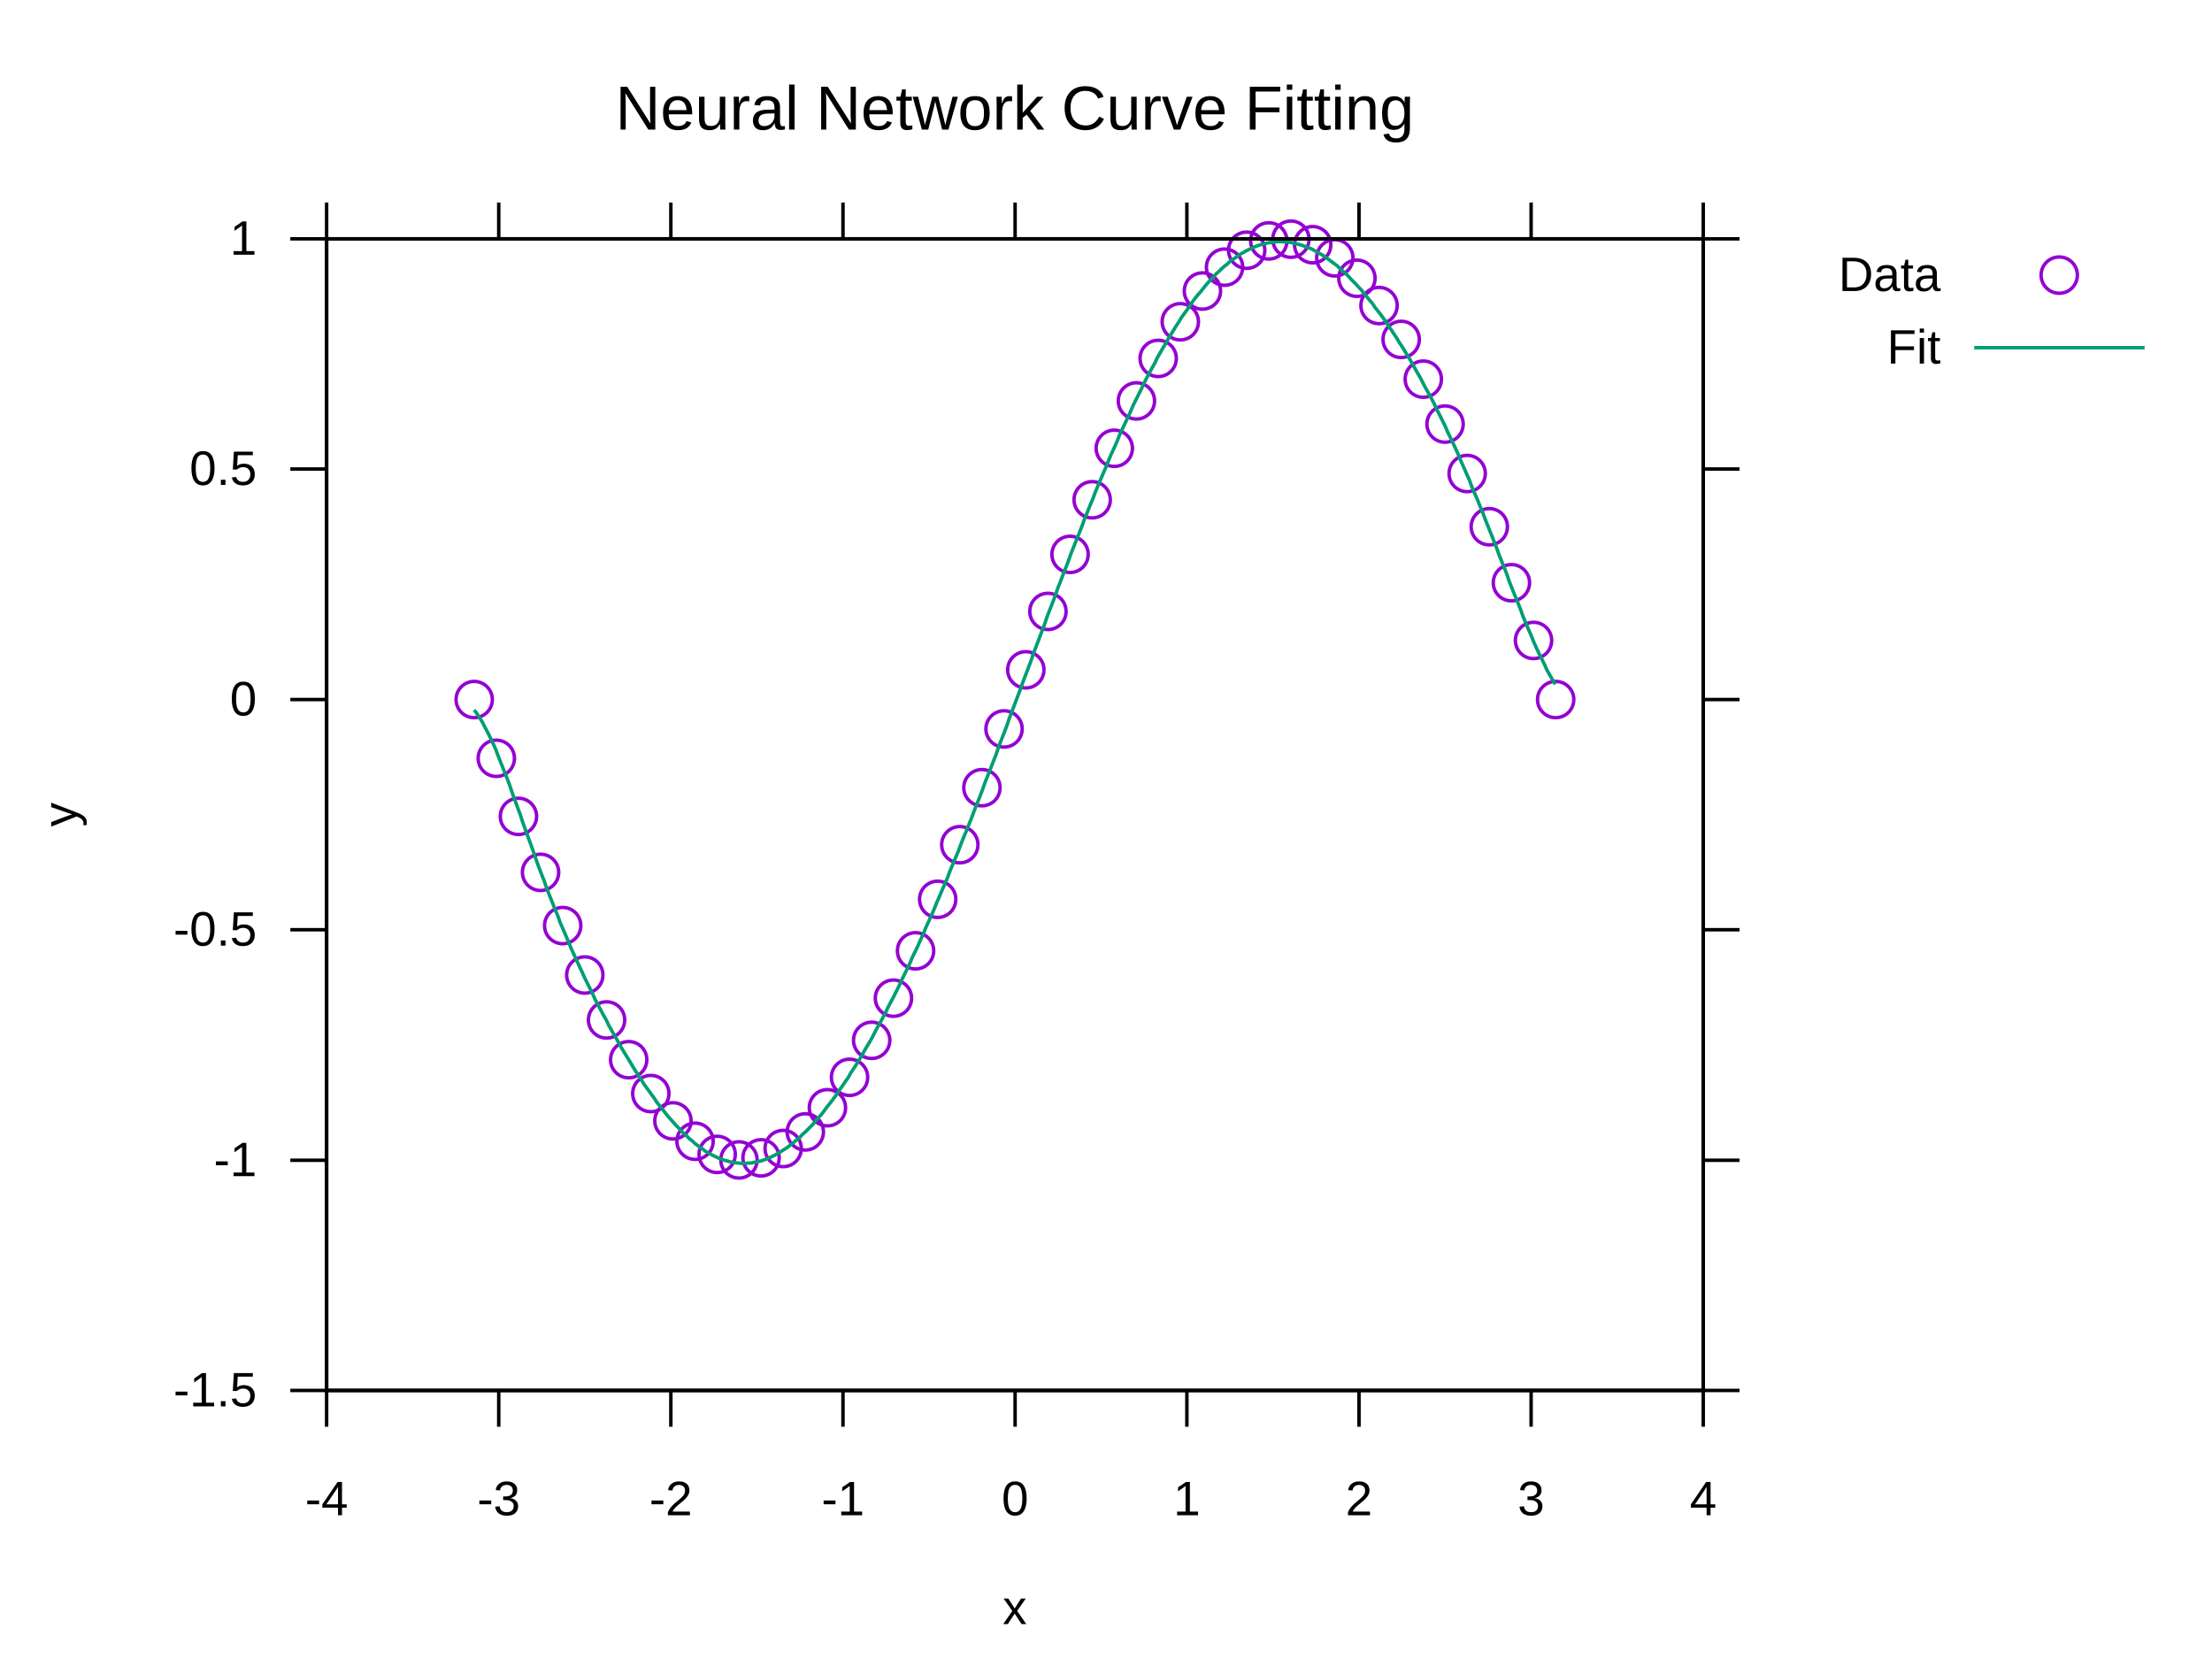
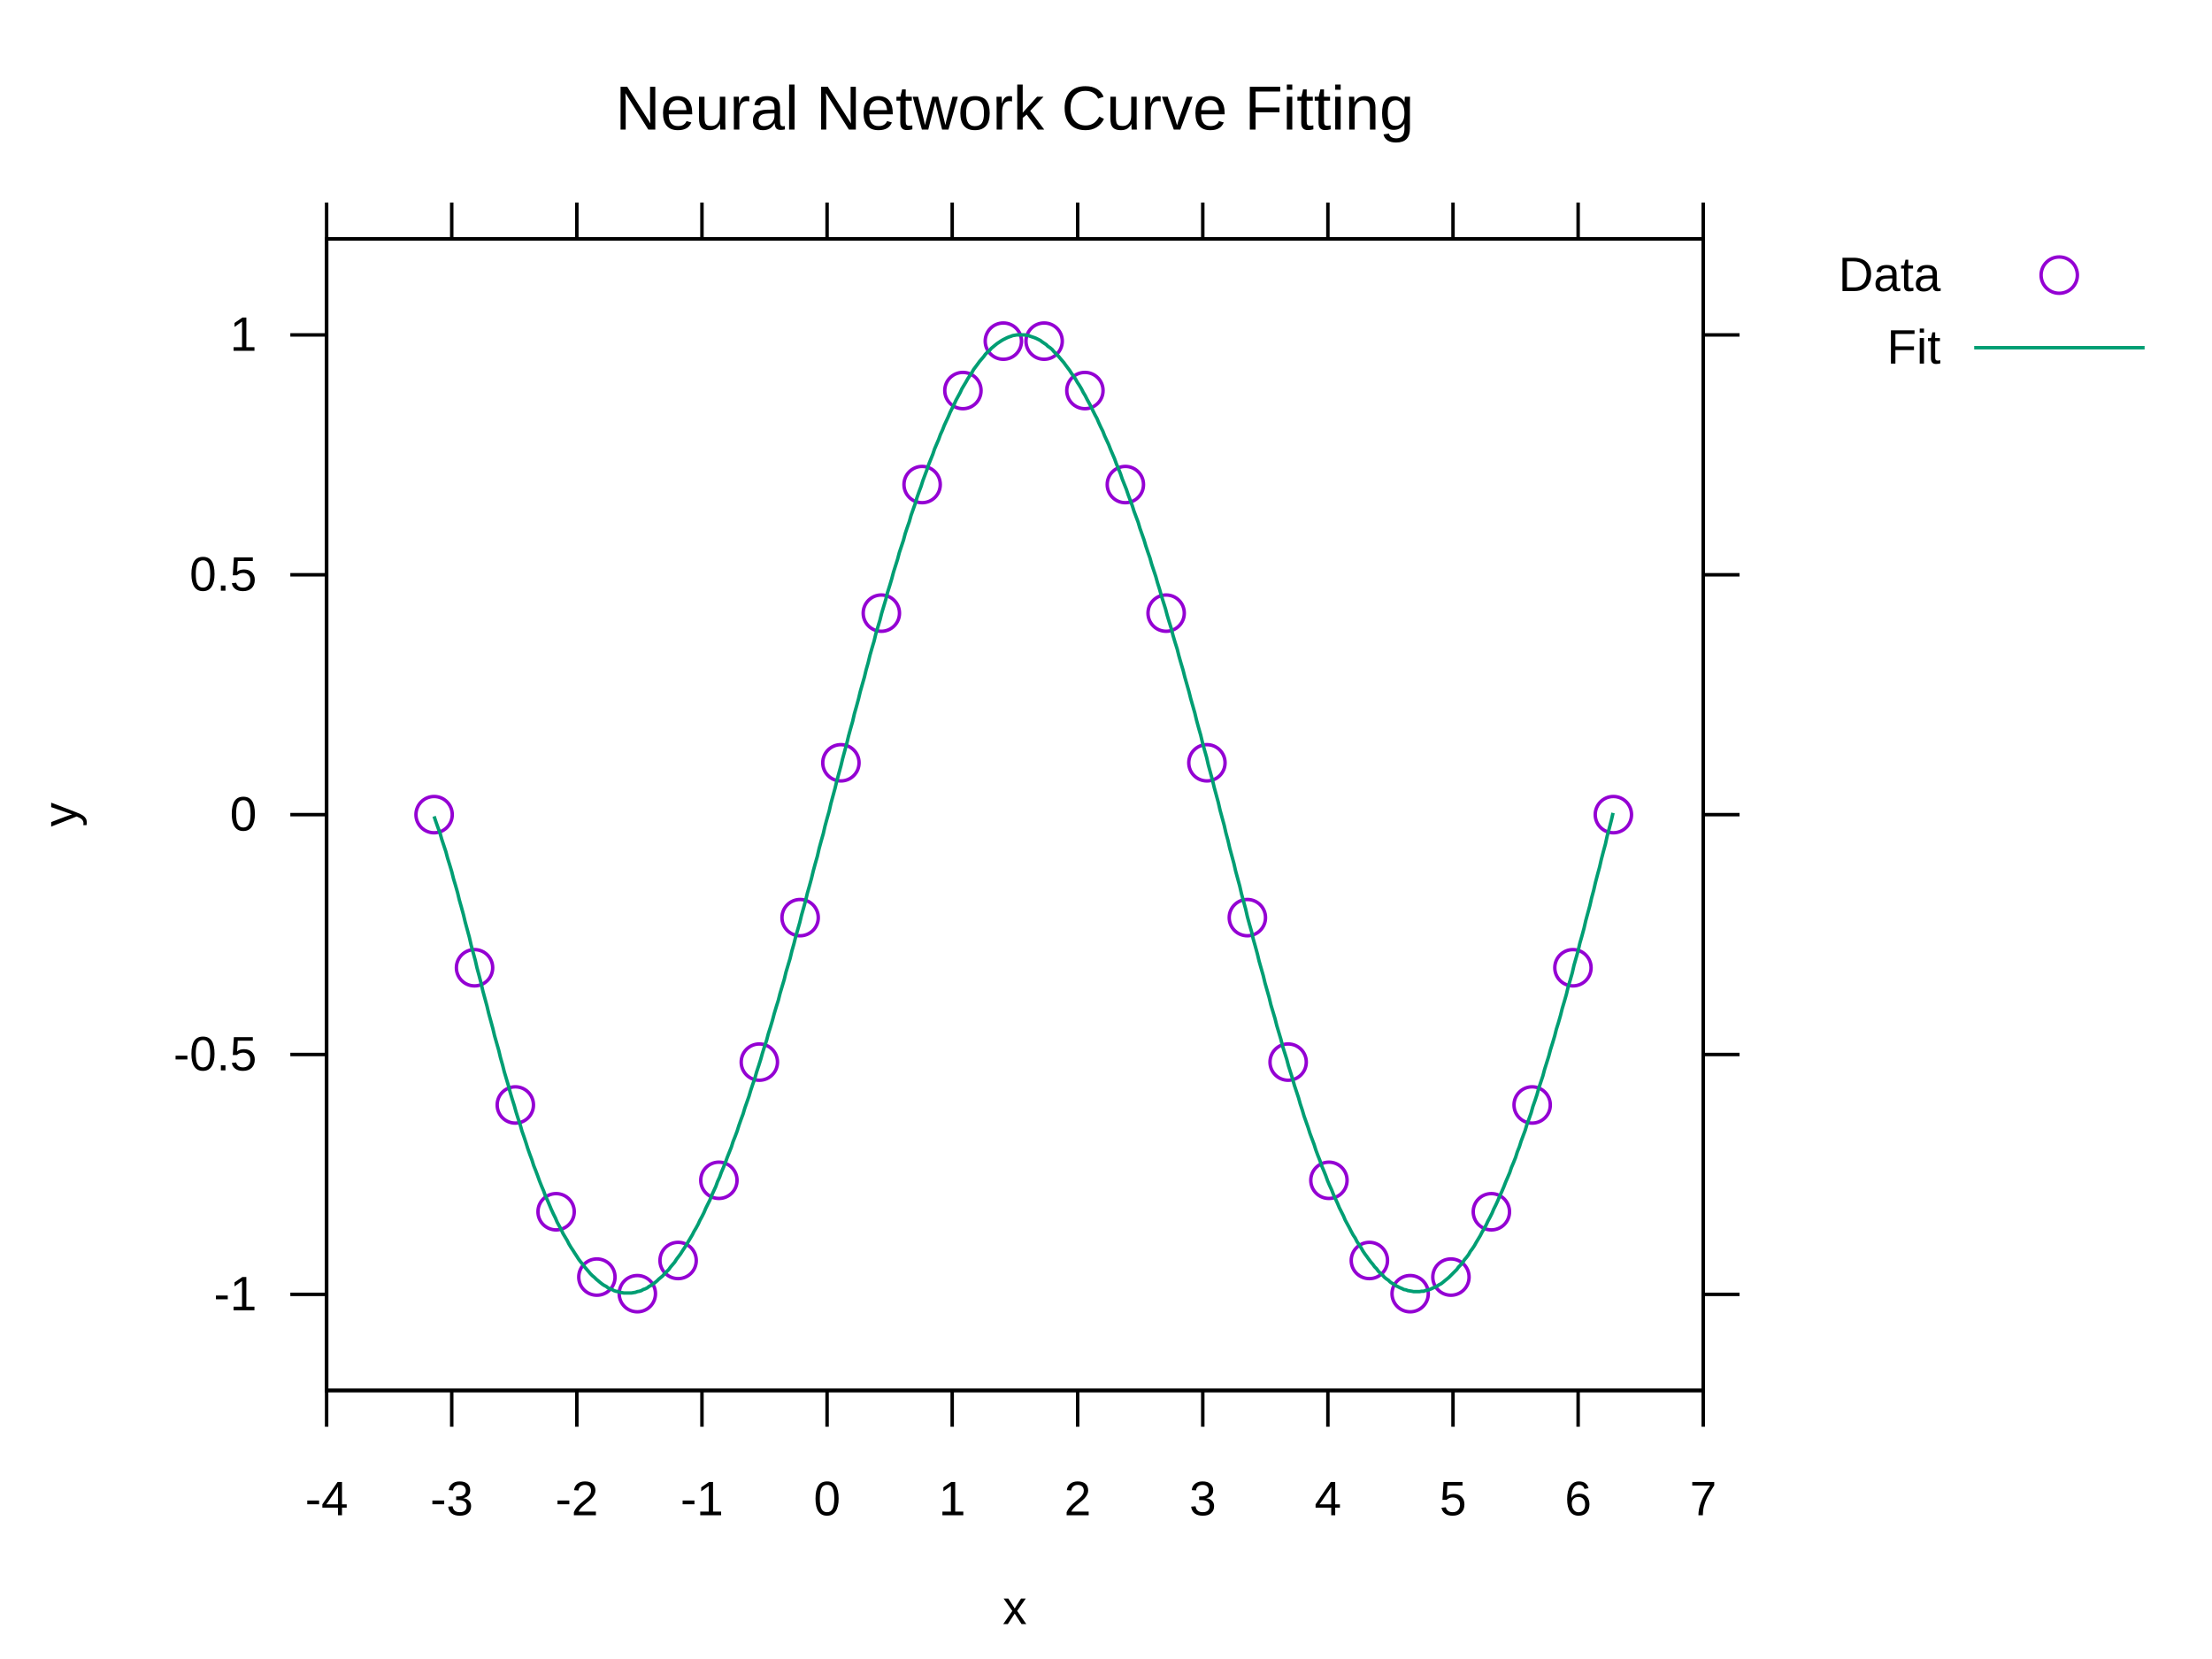
<svg xmlns="http://www.w3.org/2000/svg" xmlns:xlink="http://www.w3.org/1999/xlink" width="640" height="480" viewBox="0 0 640 480">
  <g id="gnuplot_canvas">
    <rect x="0" y="0" width="640" height="480" fill="#ffffff" />
    <defs>
      <circle id="gpDot" r="0.5" stroke-width="0.5" stroke="currentColor" />
      <path id="gpPt0" stroke-width="0.190" stroke="currentColor" d="M-1,0 h2 M0,-1 v2" />
      <path id="gpPt1" stroke-width="0.190" stroke="currentColor" d="M-1,-1 L1,1 M1,-1 L-1,1" />
      <path id="gpPt2" stroke-width="0.190" stroke="currentColor" d="M-1,0 L1,0 M0,-1 L0,1 M-1,-1 L1,1 M-1,1 L1,-1" />
      <rect id="gpPt3" stroke-width="0.190" stroke="currentColor" x="-1" y="-1" width="2" height="2" />
      <rect id="gpPt4" stroke-width="0.190" stroke="currentColor" fill="currentColor" x="-1" y="-1" width="2" height="2" />
      <circle id="gpPt5" stroke-width="0.190" stroke="currentColor" cx="0" cy="0" r="1" />
      <use xlink:href="#gpPt5" id="gpPt6" fill="currentColor" stroke="none" />
      <path id="gpPt7" stroke-width="0.190" stroke="currentColor" d="M0,-1.33 L-1.33,0.67 L1.33,0.67 z" />
      <use xlink:href="#gpPt7" id="gpPt8" fill="currentColor" stroke="none" />
      <use xlink:href="#gpPt7" id="gpPt9" stroke="currentColor" transform="rotate(180)" />
      <use xlink:href="#gpPt9" id="gpPt10" fill="currentColor" stroke="none" />
      <use xlink:href="#gpPt3" id="gpPt11" stroke="currentColor" transform="rotate(45)" />
      <use xlink:href="#gpPt11" id="gpPt12" fill="currentColor" stroke="none" />
      <path id="gpPt13" stroke-width="0.190" stroke="currentColor" d="M0,1.330 L1.265,0.411 L0.782,-1.067 L-0.782,-1.076 L-1.265,0.411 z" />
      <use xlink:href="#gpPt13" id="gpPt14" fill="currentColor" stroke="none" />
      <filter id="textbox" filterUnits="objectBoundingBox" x="0" y="0" height="1" width="1">
        <feFlood flood-color="#FFFFFF" flood-opacity="1" result="bgnd" />
        <feComposite in="SourceGraphic" in2="bgnd" operator="atop" />
      </filter>
      <filter id="greybox" filterUnits="objectBoundingBox" x="0" y="0" height="1" width="1">
        <feFlood flood-color="lightgrey" flood-opacity="1" result="grey" />
        <feComposite in="SourceGraphic" in2="grey" operator="atop" />
      </filter>
    </defs>
    <g fill="none" color="#FFFFFF" stroke="currentColor" stroke-width="1.00" stroke-linecap="butt" stroke-linejoin="miter">
</g>
    <g fill="none" color="black" stroke="currentColor" stroke-width="1.00" stroke-linecap="butt" stroke-linejoin="miter">
-       <path stroke="black" d="M94.5,402.3 L84.0,402.3 M492.8,402.3 L503.3,402.3  " />
-       <g transform="translate(74.3,406.9)" stroke="none" fill="black" font-family="Arial" font-size="14.00" text-anchor="end">
-         <text>
-           <tspan font-family="Arial">-1.5</tspan>
-         </text>
-       </g>
-     </g>
-     <g fill="none" color="black" stroke="currentColor" stroke-width="1.00" stroke-linecap="butt" stroke-linejoin="miter">
-       <path stroke="black" d="M94.5,335.7 L84.0,335.7 M492.8,335.7 L503.3,335.7  " />
-       <g transform="translate(74.3,340.3)" stroke="none" fill="black" font-family="Arial" font-size="14.00" text-anchor="end">
+       <path stroke="black" d="M94.5,374.5 L84.0,374.5 M492.8,374.5 L503.3,374.5  " />
+       <g transform="translate(74.3,379.1)" stroke="none" fill="black" font-family="Arial" font-size="14.00" text-anchor="end">
        <text>
          <tspan font-family="Arial">-1</tspan>
        </text>
      </g>
    </g>
    <g fill="none" color="black" stroke="currentColor" stroke-width="1.00" stroke-linecap="butt" stroke-linejoin="miter">
-       <path stroke="black" d="M94.5,269.0 L84.0,269.0 M492.8,269.0 L503.3,269.0  " />
-       <g transform="translate(74.3,273.6)" stroke="none" fill="black" font-family="Arial" font-size="14.00" text-anchor="end">
+       <path stroke="black" d="M94.5,305.1 L84.0,305.1 M492.8,305.1 L503.3,305.1  " />
+       <g transform="translate(74.3,309.7)" stroke="none" fill="black" font-family="Arial" font-size="14.00" text-anchor="end">
        <text>
          <tspan font-family="Arial">-0.5</tspan>
        </text>
      </g>
    </g>
    <g fill="none" color="black" stroke="currentColor" stroke-width="1.00" stroke-linecap="butt" stroke-linejoin="miter">
-       <path stroke="black" d="M94.5,202.4 L84.0,202.4 M492.8,202.4 L503.3,202.4  " />
-       <g transform="translate(74.3,207.0)" stroke="none" fill="black" font-family="Arial" font-size="14.00" text-anchor="end">
+       <path stroke="black" d="M94.5,235.7 L84.0,235.7 M492.8,235.7 L503.3,235.7  " />
+       <g transform="translate(74.3,240.3)" stroke="none" fill="black" font-family="Arial" font-size="14.00" text-anchor="end">
        <text>
          <tspan font-family="Arial"> 0</tspan>
        </text>
      </g>
    </g>
    <g fill="none" color="black" stroke="currentColor" stroke-width="1.00" stroke-linecap="butt" stroke-linejoin="miter">
-       <path stroke="black" d="M94.5,135.7 L84.0,135.7 M492.8,135.7 L503.3,135.7  " />
-       <g transform="translate(74.3,140.3)" stroke="none" fill="black" font-family="Arial" font-size="14.00" text-anchor="end">
+       <path stroke="black" d="M94.5,166.3 L84.0,166.3 M492.8,166.3 L503.3,166.3  " />
+       <g transform="translate(74.3,170.9)" stroke="none" fill="black" font-family="Arial" font-size="14.00" text-anchor="end">
        <text>
          <tspan font-family="Arial"> 0.5</tspan>
        </text>
      </g>
    </g>
    <g fill="none" color="black" stroke="currentColor" stroke-width="1.00" stroke-linecap="butt" stroke-linejoin="miter">
-       <path stroke="black" d="M94.5,69.1 L84.0,69.1 M492.8,69.1 L503.3,69.1  " />
-       <g transform="translate(74.3,73.7)" stroke="none" fill="black" font-family="Arial" font-size="14.00" text-anchor="end">
+       <path stroke="black" d="M94.5,96.9 L84.0,96.9 M492.8,96.9 L503.3,96.9  " />
+       <g transform="translate(74.3,101.5)" stroke="none" fill="black" font-family="Arial" font-size="14.00" text-anchor="end">
        <text>
          <tspan font-family="Arial"> 1</tspan>
        </text>
      </g>
    </g>
    <g fill="none" color="black" stroke="currentColor" stroke-width="1.00" stroke-linecap="butt" stroke-linejoin="miter">
      <path stroke="black" d="M94.5,402.3 L94.5,412.8 M94.5,69.1 L94.5,58.6  " />
      <g transform="translate(94.5,438.4)" stroke="none" fill="black" font-family="Arial" font-size="14.00" text-anchor="middle">
        <text>
          <tspan font-family="Arial">-4</tspan>
        </text>
      </g>
    </g>
    <g fill="none" color="black" stroke="currentColor" stroke-width="1.00" stroke-linecap="butt" stroke-linejoin="miter">
-       <path stroke="black" d="M144.3,402.3 L144.3,412.8 M144.3,69.1 L144.3,58.6  " />
-       <g transform="translate(144.3,438.4)" stroke="none" fill="black" font-family="Arial" font-size="14.00" text-anchor="middle">
+       <path stroke="black" d="M130.7,402.3 L130.7,412.8 M130.7,69.1 L130.7,58.6  " />
+       <g transform="translate(130.7,438.4)" stroke="none" fill="black" font-family="Arial" font-size="14.00" text-anchor="middle">
        <text>
          <tspan font-family="Arial">-3</tspan>
        </text>
      </g>
    </g>
    <g fill="none" color="black" stroke="currentColor" stroke-width="1.00" stroke-linecap="butt" stroke-linejoin="miter">
-       <path stroke="black" d="M194.1,402.3 L194.1,412.8 M194.1,69.1 L194.1,58.6  " />
-       <g transform="translate(194.1,438.4)" stroke="none" fill="black" font-family="Arial" font-size="14.00" text-anchor="middle">
+       <path stroke="black" d="M166.9,402.3 L166.9,412.8 M166.9,69.1 L166.9,58.6  " />
+       <g transform="translate(166.9,438.4)" stroke="none" fill="black" font-family="Arial" font-size="14.00" text-anchor="middle">
        <text>
          <tspan font-family="Arial">-2</tspan>
        </text>
      </g>
    </g>
    <g fill="none" color="black" stroke="currentColor" stroke-width="1.00" stroke-linecap="butt" stroke-linejoin="miter">
-       <path stroke="black" d="M243.9,402.3 L243.9,412.8 M243.9,69.1 L243.9,58.6  " />
-       <g transform="translate(243.9,438.4)" stroke="none" fill="black" font-family="Arial" font-size="14.00" text-anchor="middle">
+       <path stroke="black" d="M203.1,402.3 L203.1,412.8 M203.1,69.1 L203.1,58.6  " />
+       <g transform="translate(203.1,438.4)" stroke="none" fill="black" font-family="Arial" font-size="14.00" text-anchor="middle">
        <text>
          <tspan font-family="Arial">-1</tspan>
        </text>
      </g>
    </g>
    <g fill="none" color="black" stroke="currentColor" stroke-width="1.00" stroke-linecap="butt" stroke-linejoin="miter">
-       <path stroke="black" d="M293.7,402.3 L293.7,412.8 M293.7,69.1 L293.7,58.6  " />
-       <g transform="translate(293.7,438.4)" stroke="none" fill="black" font-family="Arial" font-size="14.00" text-anchor="middle">
+       <path stroke="black" d="M239.3,402.3 L239.3,412.8 M239.3,69.1 L239.3,58.6  " />
+       <g transform="translate(239.3,438.4)" stroke="none" fill="black" font-family="Arial" font-size="14.00" text-anchor="middle">
        <text>
          <tspan font-family="Arial"> 0</tspan>
        </text>
      </g>
    </g>
    <g fill="none" color="black" stroke="currentColor" stroke-width="1.00" stroke-linecap="butt" stroke-linejoin="miter">
-       <path stroke="black" d="M343.4,402.3 L343.4,412.8 M343.4,69.1 L343.4,58.6  " />
-       <g transform="translate(343.4,438.4)" stroke="none" fill="black" font-family="Arial" font-size="14.00" text-anchor="middle">
+       <path stroke="black" d="M275.5,402.3 L275.5,412.8 M275.5,69.1 L275.5,58.6  " />
+       <g transform="translate(275.5,438.4)" stroke="none" fill="black" font-family="Arial" font-size="14.00" text-anchor="middle">
        <text>
          <tspan font-family="Arial"> 1</tspan>
        </text>
      </g>
    </g>
    <g fill="none" color="black" stroke="currentColor" stroke-width="1.00" stroke-linecap="butt" stroke-linejoin="miter">
-       <path stroke="black" d="M393.2,402.3 L393.2,412.8 M393.2,69.1 L393.2,58.6  " />
-       <g transform="translate(393.2,438.4)" stroke="none" fill="black" font-family="Arial" font-size="14.00" text-anchor="middle">
+       <path stroke="black" d="M311.8,402.3 L311.8,412.8 M311.8,69.1 L311.8,58.6  " />
+       <g transform="translate(311.8,438.4)" stroke="none" fill="black" font-family="Arial" font-size="14.00" text-anchor="middle">
        <text>
          <tspan font-family="Arial"> 2</tspan>
        </text>
      </g>
    </g>
    <g fill="none" color="black" stroke="currentColor" stroke-width="1.00" stroke-linecap="butt" stroke-linejoin="miter">
-       <path stroke="black" d="M443.0,402.3 L443.0,412.8 M443.0,69.1 L443.0,58.6  " />
-       <g transform="translate(443.0,438.4)" stroke="none" fill="black" font-family="Arial" font-size="14.00" text-anchor="middle">
+       <path stroke="black" d="M348.0,402.3 L348.0,412.8 M348.0,69.1 L348.0,58.6  " />
+       <g transform="translate(348.0,438.4)" stroke="none" fill="black" font-family="Arial" font-size="14.00" text-anchor="middle">
        <text>
          <tspan font-family="Arial"> 3</tspan>
+         </text>
+       </g>
+     </g>
+     <g fill="none" color="black" stroke="currentColor" stroke-width="1.00" stroke-linecap="butt" stroke-linejoin="miter">
+       <path stroke="black" d="M384.2,402.3 L384.2,412.8 M384.2,69.1 L384.2,58.6  " />
+       <g transform="translate(384.2,438.4)" stroke="none" fill="black" font-family="Arial" font-size="14.00" text-anchor="middle">
+         <text>
+           <tspan font-family="Arial"> 4</tspan>
+         </text>
+       </g>
+     </g>
+     <g fill="none" color="black" stroke="currentColor" stroke-width="1.00" stroke-linecap="butt" stroke-linejoin="miter">
+       <path stroke="black" d="M420.4,402.3 L420.4,412.8 M420.4,69.1 L420.4,58.6  " />
+       <g transform="translate(420.4,438.4)" stroke="none" fill="black" font-family="Arial" font-size="14.00" text-anchor="middle">
+         <text>
+           <tspan font-family="Arial"> 5</tspan>
+         </text>
+       </g>
+     </g>
+     <g fill="none" color="black" stroke="currentColor" stroke-width="1.00" stroke-linecap="butt" stroke-linejoin="miter">
+       <path stroke="black" d="M456.6,402.3 L456.6,412.8 M456.6,69.1 L456.6,58.6  " />
+       <g transform="translate(456.6,438.4)" stroke="none" fill="black" font-family="Arial" font-size="14.00" text-anchor="middle">
+         <text>
+           <tspan font-family="Arial"> 6</tspan>
        </text>
      </g>
    </g>
    <g fill="none" color="black" stroke="currentColor" stroke-width="1.00" stroke-linecap="butt" stroke-linejoin="miter">
      <path stroke="black" d="M492.8,402.3 L492.8,412.8 M492.8,69.1 L492.8,58.6  " />
      <g transform="translate(492.8,438.4)" stroke="none" fill="black" font-family="Arial" font-size="14.00" text-anchor="middle">
        <text>
-           <tspan font-family="Arial"> 4</tspan>
+           <tspan font-family="Arial"> 7</tspan>
        </text>
      </g>
    </g>
    <g fill="none" color="black" stroke="currentColor" stroke-width="1.00" stroke-linecap="butt" stroke-linejoin="miter">
</g>
    <g fill="none" color="black" stroke="currentColor" stroke-width="1.00" stroke-linecap="butt" stroke-linejoin="miter">
      <path stroke="black" d="M94.5,69.1 L94.5,402.3 L492.8,402.3 L492.8,69.1 L94.5,69.1 Z  " />
    </g>
    <g fill="none" color="black" stroke="currentColor" stroke-width="1.00" stroke-linecap="butt" stroke-linejoin="miter">
      <g transform="translate(22.2,235.7) rotate(270)" stroke="none" fill="black" font-family="Arial" font-size="14.00" text-anchor="middle">
        <text>
          <tspan font-family="Arial">y</tspan>
        </text>
      </g>
    </g>
    <g fill="none" color="black" stroke="currentColor" stroke-width="1.00" stroke-linecap="butt" stroke-linejoin="miter">
      <g transform="translate(293.6,469.9)" stroke="none" fill="black" font-family="Arial" font-size="14.00" text-anchor="middle">
        <text>
          <tspan font-family="Arial">x</tspan>
        </text>
      </g>
    </g>
    <g fill="none" color="black" stroke="currentColor" stroke-width="1.00" stroke-linecap="butt" stroke-linejoin="miter">
      <g transform="translate(293.6,37.5)" stroke="none" fill="black" font-family="Arial" font-size="18.00" text-anchor="middle">
        <text>
          <tspan font-family="Arial">Neural Network Curve Fitting</tspan>
        </text>
      </g>
    </g>
    <g fill="none" color="black" stroke="currentColor" stroke-width="1.00" stroke-linecap="butt" stroke-linejoin="miter">
</g>
    <g id="gnuplot_plot_1">
      <g fill="none" color="black" stroke="currentColor" stroke-width="1.00" stroke-linecap="butt" stroke-linejoin="miter">
        <g transform="translate(561.5,84.2)" stroke="none" fill="black" font-family="Arial" font-size="14.00" text-anchor="end">
          <text>
            <tspan font-family="Arial">Data</tspan>
          </text>
        </g>
      </g>
      <g fill="none" color="black" stroke="currentColor" stroke-width="1.00" stroke-linecap="butt" stroke-linejoin="miter">
-         <use xlink:href="#gpPt5" transform="translate(137.2,202.4) scale(5.25)" color="rgb(148,   0, 211)" />
-         <use xlink:href="#gpPt5" transform="translate(143.6,219.4) scale(5.25)" color="rgb(148,   0, 211)" />
-         <use xlink:href="#gpPt5" transform="translate(150.0,236.2) scale(5.25)" color="rgb(148,   0, 211)" />
-         <use xlink:href="#gpPt5" transform="translate(156.4,252.4) scale(5.25)" color="rgb(148,   0, 211)" />
-         <use xlink:href="#gpPt5" transform="translate(162.8,267.8) scale(5.25)" color="rgb(148,   0, 211)" />
-         <use xlink:href="#gpPt5" transform="translate(169.2,282.1) scale(5.25)" color="rgb(148,   0, 211)" />
-         <use xlink:href="#gpPt5" transform="translate(175.5,295.1) scale(5.25)" color="rgb(148,   0, 211)" />
-         <use xlink:href="#gpPt5" transform="translate(181.9,306.6) scale(5.25)" color="rgb(148,   0, 211)" />
-         <use xlink:href="#gpPt5" transform="translate(188.3,316.4) scale(5.25)" color="rgb(148,   0, 211)" />
-         <use xlink:href="#gpPt5" transform="translate(194.7,324.3) scale(5.25)" color="rgb(148,   0, 211)" />
-         <use xlink:href="#gpPt5" transform="translate(201.1,330.2) scale(5.25)" color="rgb(148,   0, 211)" />
-         <use xlink:href="#gpPt5" transform="translate(207.5,334.0) scale(5.25)" color="rgb(148,   0, 211)" />
-         <use xlink:href="#gpPt5" transform="translate(213.8,335.6) scale(5.25)" color="rgb(148,   0, 211)" />
-         <use xlink:href="#gpPt5" transform="translate(220.2,335.0) scale(5.25)" color="rgb(148,   0, 211)" />
-         <use xlink:href="#gpPt5" transform="translate(226.6,332.3) scale(5.25)" color="rgb(148,   0, 211)" />
-         <use xlink:href="#gpPt5" transform="translate(233.0,327.5) scale(5.25)" color="rgb(148,   0, 211)" />
-         <use xlink:href="#gpPt5" transform="translate(239.4,320.5) scale(5.25)" color="rgb(148,   0, 211)" />
-         <use xlink:href="#gpPt5" transform="translate(245.8,311.7) scale(5.25)" color="rgb(148,   0, 211)" />
-         <use xlink:href="#gpPt5" transform="translate(252.2,301.0) scale(5.25)" color="rgb(148,   0, 211)" />
-         <use xlink:href="#gpPt5" transform="translate(258.5,288.8) scale(5.25)" color="rgb(148,   0, 211)" />
-         <use xlink:href="#gpPt5" transform="translate(264.9,275.1) scale(5.25)" color="rgb(148,   0, 211)" />
-         <use xlink:href="#gpPt5" transform="translate(271.3,260.2) scale(5.25)" color="rgb(148,   0, 211)" />
-         <use xlink:href="#gpPt5" transform="translate(277.7,244.4) scale(5.25)" color="rgb(148,   0, 211)" />
-         <use xlink:href="#gpPt5" transform="translate(284.1,227.9) scale(5.25)" color="rgb(148,   0, 211)" />
-         <use xlink:href="#gpPt5" transform="translate(290.5,210.9) scale(5.25)" color="rgb(148,   0, 211)" />
-         <use xlink:href="#gpPt5" transform="translate(296.8,193.8) scale(5.25)" color="rgb(148,   0, 211)" />
-         <use xlink:href="#gpPt5" transform="translate(303.2,176.9) scale(5.25)" color="rgb(148,   0, 211)" />
-         <use xlink:href="#gpPt5" transform="translate(309.6,160.4) scale(5.25)" color="rgb(148,   0, 211)" />
-         <use xlink:href="#gpPt5" transform="translate(316.0,144.6) scale(5.25)" color="rgb(148,   0, 211)" />
-         <use xlink:href="#gpPt5" transform="translate(322.4,129.7) scale(5.25)" color="rgb(148,   0, 211)" />
-         <use xlink:href="#gpPt5" transform="translate(328.8,116.0) scale(5.25)" color="rgb(148,   0, 211)" />
-         <use xlink:href="#gpPt5" transform="translate(335.1,103.7) scale(5.25)" color="rgb(148,   0, 211)" />
-         <use xlink:href="#gpPt5" transform="translate(341.5,93.1) scale(5.25)" color="rgb(148,   0, 211)" />
-         <use xlink:href="#gpPt5" transform="translate(347.9,84.2) scale(5.25)" color="rgb(148,   0, 211)" />
-         <use xlink:href="#gpPt5" transform="translate(354.3,77.3) scale(5.25)" color="rgb(148,   0, 211)" />
-         <use xlink:href="#gpPt5" transform="translate(360.7,72.4) scale(5.25)" color="rgb(148,   0, 211)" />
-         <use xlink:href="#gpPt5" transform="translate(367.1,69.7) scale(5.25)" color="rgb(148,   0, 211)" />
-         <use xlink:href="#gpPt5" transform="translate(373.5,69.2) scale(5.25)" color="rgb(148,   0, 211)" />
-         <use xlink:href="#gpPt5" transform="translate(379.8,70.8) scale(5.25)" color="rgb(148,   0, 211)" />
-         <use xlink:href="#gpPt5" transform="translate(386.2,74.6) scale(5.25)" color="rgb(148,   0, 211)" />
-         <use xlink:href="#gpPt5" transform="translate(392.6,80.5) scale(5.25)" color="rgb(148,   0, 211)" />
-         <use xlink:href="#gpPt5" transform="translate(399.0,88.4) scale(5.25)" color="rgb(148,   0, 211)" />
-         <use xlink:href="#gpPt5" transform="translate(405.4,98.2) scale(5.25)" color="rgb(148,   0, 211)" />
-         <use xlink:href="#gpPt5" transform="translate(411.8,109.7) scale(5.25)" color="rgb(148,   0, 211)" />
-         <use xlink:href="#gpPt5" transform="translate(418.1,122.7) scale(5.25)" color="rgb(148,   0, 211)" />
-         <use xlink:href="#gpPt5" transform="translate(424.5,137.0) scale(5.25)" color="rgb(148,   0, 211)" />
-         <use xlink:href="#gpPt5" transform="translate(430.9,152.4) scale(5.25)" color="rgb(148,   0, 211)" />
-         <use xlink:href="#gpPt5" transform="translate(437.3,168.6) scale(5.25)" color="rgb(148,   0, 211)" />
-         <use xlink:href="#gpPt5" transform="translate(443.7,185.3) scale(5.25)" color="rgb(148,   0, 211)" />
-         <use xlink:href="#gpPt5" transform="translate(450.1,202.4) scale(5.25)" color="rgb(148,   0, 211)" />
+         <use xlink:href="#gpPt5" transform="translate(125.6,235.7) scale(5.25)" color="rgb(148,   0, 211)" />
+         <use xlink:href="#gpPt5" transform="translate(137.3,280.0) scale(5.25)" color="rgb(148,   0, 211)" />
+         <use xlink:href="#gpPt5" transform="translate(149.1,319.7) scale(5.25)" color="rgb(148,   0, 211)" />
+         <use xlink:href="#gpPt5" transform="translate(160.9,350.6) scale(5.25)" color="rgb(148,   0, 211)" />
+         <use xlink:href="#gpPt5" transform="translate(172.7,369.5) scale(5.25)" color="rgb(148,   0, 211)" />
+         <use xlink:href="#gpPt5" transform="translate(184.4,374.3) scale(5.25)" color="rgb(148,   0, 211)" />
+         <use xlink:href="#gpPt5" transform="translate(196.2,364.7) scale(5.25)" color="rgb(148,   0, 211)" />
+         <use xlink:href="#gpPt5" transform="translate(208.0,341.5) scale(5.25)" color="rgb(148,   0, 211)" />
+         <use xlink:href="#gpPt5" transform="translate(219.7,307.3) scale(5.25)" color="rgb(148,   0, 211)" />
+         <use xlink:href="#gpPt5" transform="translate(231.5,265.5) scale(5.25)" color="rgb(148,   0, 211)" />
+         <use xlink:href="#gpPt5" transform="translate(243.3,220.7) scale(5.25)" color="rgb(148,   0, 211)" />
+         <use xlink:href="#gpPt5" transform="translate(255.0,177.4) scale(5.25)" color="rgb(148,   0, 211)" />
+         <use xlink:href="#gpPt5" transform="translate(266.8,140.2) scale(5.25)" color="rgb(148,   0, 211)" />
+         <use xlink:href="#gpPt5" transform="translate(278.6,113.0) scale(5.25)" color="rgb(148,   0, 211)" />
+         <use xlink:href="#gpPt5" transform="translate(290.3,98.7) scale(5.25)" color="rgb(148,   0, 211)" />
+         <use xlink:href="#gpPt5" transform="translate(302.1,98.7) scale(5.25)" color="rgb(148,   0, 211)" />
+         <use xlink:href="#gpPt5" transform="translate(313.9,113.0) scale(5.25)" color="rgb(148,   0, 211)" />
+         <use xlink:href="#gpPt5" transform="translate(325.6,140.2) scale(5.25)" color="rgb(148,   0, 211)" />
+         <use xlink:href="#gpPt5" transform="translate(337.4,177.4) scale(5.25)" color="rgb(148,   0, 211)" />
+         <use xlink:href="#gpPt5" transform="translate(349.2,220.7) scale(5.25)" color="rgb(148,   0, 211)" />
+         <use xlink:href="#gpPt5" transform="translate(360.9,265.5) scale(5.25)" color="rgb(148,   0, 211)" />
+         <use xlink:href="#gpPt5" transform="translate(372.7,307.3) scale(5.25)" color="rgb(148,   0, 211)" />
+         <use xlink:href="#gpPt5" transform="translate(384.5,341.5) scale(5.25)" color="rgb(148,   0, 211)" />
+         <use xlink:href="#gpPt5" transform="translate(396.2,364.7) scale(5.25)" color="rgb(148,   0, 211)" />
+         <use xlink:href="#gpPt5" transform="translate(408.0,374.3) scale(5.25)" color="rgb(148,   0, 211)" />
+         <use xlink:href="#gpPt5" transform="translate(419.8,369.5) scale(5.25)" color="rgb(148,   0, 211)" />
+         <use xlink:href="#gpPt5" transform="translate(431.5,350.6) scale(5.25)" color="rgb(148,   0, 211)" />
+         <use xlink:href="#gpPt5" transform="translate(443.3,319.7) scale(5.25)" color="rgb(148,   0, 211)" />
+         <use xlink:href="#gpPt5" transform="translate(455.1,280.0) scale(5.25)" color="rgb(148,   0, 211)" />
+         <use xlink:href="#gpPt5" transform="translate(466.8,235.7) scale(5.25)" color="rgb(148,   0, 211)" />
        <use xlink:href="#gpPt5" transform="translate(595.8,79.6) scale(5.25)" color="rgb(148,   0, 211)" />
      </g>
    </g>
    <g id="gnuplot_plot_2">
      <g fill="none" color="black" stroke="currentColor" stroke-width="1.00" stroke-linecap="butt" stroke-linejoin="miter">
        <g transform="translate(561.5,105.2)" stroke="none" fill="black" font-family="Arial" font-size="14.00" text-anchor="end">
          <text>
            <tspan font-family="Arial">Fit</tspan>
          </text>
        </g>
      </g>
      <g fill="none" color="black" stroke="currentColor" stroke-width="1.00" stroke-linecap="butt" stroke-linejoin="miter">
-         <path stroke="rgb(  0, 158, 115)" d="M571.2,100.6 L620.5,100.6 M137.2,205.4 L138.0,206.5 L138.8,207.7 L139.6,209.0 L140.3,210.4 L141.1,211.9   L141.9,213.5 L142.7,215.2 L143.5,217.0 L144.2,218.9 L145.0,220.9 L145.8,222.9 L146.6,224.9 L147.4,227.0   L148.1,229.1 L148.9,231.3 L149.7,233.5 L150.5,235.6 L151.2,237.8 L152.0,240.0 L152.8,242.2 L153.6,244.4   L154.4,246.6 L155.1,248.7 L155.9,250.9 L156.7,253.0 L157.5,255.0 L158.2,257.1 L159.0,259.1 L159.8,261.1   L160.6,263.1 L161.4,265.0 L162.1,267.0 L162.9,268.8 L163.7,270.7 L164.5,272.5 L165.2,274.3 L166.0,276.0   L166.8,277.8 L167.6,279.5 L168.4,281.2 L169.1,282.8 L169.9,284.4 L170.7,286.0 L171.5,287.6 L172.2,289.2   L173.0,290.7 L173.8,292.2 L174.6,293.7 L175.4,295.1 L176.1,296.6 L176.9,298.0 L177.7,299.4 L178.5,300.8   L179.2,302.1 L180.0,303.5 L180.8,304.8 L181.6,306.1 L182.4,307.4 L183.1,308.6 L183.9,309.9 L184.7,311.1   L185.5,312.3 L186.2,313.5 L187.0,314.6 L187.8,315.7 L188.6,316.8 L189.4,317.9 L190.1,319.0 L190.9,320.0   L191.7,321.0 L192.5,322.0 L193.2,322.9 L194.0,323.8 L194.8,324.7 L195.6,325.6 L196.4,326.4 L197.1,327.2   L197.9,328.0 L198.7,328.7 L199.5,329.5 L200.3,330.1 L201.0,330.8 L201.8,331.4 L202.6,332.0 L203.4,332.5   L204.1,333.1 L204.9,333.5 L205.7,334.0 L206.5,334.4 L207.3,334.8 L208.0,335.1 L208.8,335.4 L209.6,335.7   L210.4,335.9 L211.1,336.1 L211.9,336.3 L212.7,336.4 L213.5,336.5 L214.3,336.6 L215.0,336.6 L215.8,336.6   L216.6,336.5 L217.4,336.5 L218.1,336.3 L218.9,336.2 L219.7,336.0 L220.5,335.8 L221.3,335.5 L222.0,335.2   L222.8,334.9 L223.6,334.5 L224.4,334.1 L225.1,333.7 L225.9,333.2 L226.7,332.7 L227.5,332.2 L228.3,331.6   L229.0,331.0 L229.8,330.4 L230.6,329.7 L231.4,329.1 L232.1,328.3 L232.9,327.6 L233.7,326.8 L234.5,326.0   L235.3,325.2 L236.0,324.3 L236.8,323.4 L237.6,322.5 L238.4,321.5 L239.1,320.5 L239.9,319.5 L240.7,318.5   L241.5,317.4 L242.3,316.3 L243.0,315.2 L243.8,314.1 L244.6,312.9 L245.4,311.8 L246.1,310.5 L246.9,309.3   L247.7,308.1 L248.5,306.8 L249.3,305.5 L250.0,304.2 L250.8,302.8 L251.6,301.5 L252.4,300.1 L253.1,298.7   L253.9,297.2 L254.7,295.8 L255.5,294.3 L256.3,292.8 L257.0,291.3 L257.8,289.8 L258.6,288.3 L259.4,286.7   L260.2,285.1 L260.9,283.5 L261.7,281.9 L262.5,280.3 L263.3,278.6 L264.0,276.9 L264.8,275.3 L265.6,273.6   L266.4,271.8 L267.2,270.1 L267.9,268.3 L268.7,266.6 L269.5,264.8 L270.3,263.0 L271.0,261.2 L271.8,259.4   L272.6,257.5 L273.4,255.7 L274.2,253.8 L274.9,251.9 L275.7,250.0 L276.5,248.1 L277.3,246.2 L278.0,244.3   L278.8,242.3 L279.6,240.4 L280.4,238.4 L281.2,236.4 L281.9,234.5 L282.7,232.5 L283.5,230.5 L284.3,228.4   L285.0,226.4 L285.8,224.4 L286.6,222.4 L287.4,220.3 L288.2,218.3 L288.9,216.2 L289.7,214.1 L290.5,212.1   L291.3,210.0 L292.0,207.9 L292.8,205.8 L293.6,203.7 L294.4,201.6 L295.2,199.5 L295.9,197.5 L296.7,195.4   L297.5,193.3 L298.3,191.2 L299.0,189.1 L299.8,187.0 L300.6,184.9 L301.4,182.8 L302.2,180.7 L302.9,178.6   L303.7,176.5 L304.5,174.5 L305.3,172.4 L306.0,170.3 L306.8,168.3 L307.6,166.2 L308.4,164.2 L309.2,162.1   L309.9,160.1 L310.7,158.1 L311.5,156.1 L312.3,154.1 L313.1,152.1 L313.8,150.1 L314.6,148.2 L315.4,146.2   L316.2,144.3 L316.9,142.4 L317.7,140.5 L318.5,138.6 L319.3,136.7 L320.1,134.9 L320.8,133.1 L321.6,131.2   L322.4,129.5 L323.2,127.7 L323.9,125.9 L324.7,124.2 L325.5,122.5 L326.3,120.8 L327.1,119.1 L327.8,117.4   L328.6,115.8 L329.4,114.2 L330.2,112.6 L330.9,111.1 L331.7,109.5 L332.5,108.0 L333.3,106.5 L334.1,105.1   L334.8,103.6 L335.6,102.2 L336.4,100.8 L337.2,99.5 L337.9,98.2 L338.7,96.9 L339.5,95.6 L340.3,94.3   L341.1,93.1 L341.8,91.9 L342.6,90.8 L343.4,89.7 L344.2,88.6 L344.9,87.5 L345.7,86.4 L346.5,85.4   L347.3,84.5 L348.1,83.5 L348.8,82.6 L349.6,81.7 L350.4,80.8 L351.2,80.0 L351.9,79.2 L352.7,78.5   L353.5,77.7 L354.3,77.0 L355.1,76.4 L355.8,75.7 L356.6,75.1 L357.4,74.6 L358.2,74.0 L358.9,73.5   L359.7,73.1 L360.5,72.6 L361.3,72.2 L362.1,71.9 L362.8,71.5 L363.6,71.2 L364.4,70.9 L365.2,70.7   L365.9,70.5 L366.7,70.3 L367.5,70.2 L368.3,70.1 L369.1,70.0 L369.8,69.9 L370.6,69.9 L371.4,70.0   L372.2,70.0 L373.0,70.1 L373.7,70.2 L374.5,70.4 L375.3,70.6 L376.1,70.8 L376.8,71.0 L377.6,71.3   L378.4,71.6 L379.2,71.9 L380.0,72.3 L380.7,72.7 L381.5,73.2 L382.3,73.6 L383.1,74.1 L383.8,74.6   L384.6,75.2 L385.4,75.8 L386.2,76.4 L387.0,77.0 L387.7,77.7 L388.5,78.4 L389.3,79.1 L390.1,79.9   L390.8,80.7 L391.6,81.5 L392.4,82.3 L393.2,83.2 L394.0,84.0 L394.7,85.0 L395.5,85.9 L396.3,86.9   L397.1,87.8 L397.8,88.9 L398.6,89.9 L399.4,90.9 L400.2,92.0 L401.0,93.1 L401.7,94.3 L402.5,95.4   L403.3,96.6 L404.1,97.8 L404.8,99.0 L405.6,100.2 L406.4,101.5 L407.2,102.8 L408.0,104.1 L408.7,105.4   L409.5,106.8 L410.3,108.2 L411.1,109.6 L411.8,111.0 L412.6,112.5 L413.4,113.9 L414.2,115.4 L415.0,116.9   L415.7,118.5 L416.5,120.0 L417.3,121.6 L418.1,123.2 L418.8,124.9 L419.6,126.5 L420.4,128.2 L421.2,129.9   L422.0,131.7 L422.7,133.4 L423.5,135.2 L424.3,137.0 L425.1,138.8 L425.8,140.7 L426.6,142.6 L427.4,144.4   L428.2,146.4 L429.0,148.3 L429.7,150.2 L430.5,152.2 L431.3,154.2 L432.1,156.2 L432.9,158.2 L433.6,160.2   L434.4,162.2 L435.2,164.2 L436.0,166.2 L436.7,168.3 L437.5,170.3 L438.3,172.3 L439.1,174.2 L439.9,176.2   L440.6,178.2 L441.4,180.1 L442.2,182.0 L443.0,183.8 L443.7,185.6 L444.5,187.4 L445.3,189.1 L446.1,190.7   L446.9,192.3 L447.6,193.9 L448.4,195.3 L449.2,196.7 L450.0,198.0  " />
+         <path stroke="rgb(  0, 158, 115)" d="M571.2,100.6 L620.5,100.6 M125.6,236.2 L126.1,237.7 L126.7,239.4 L127.3,241.0 L127.8,242.8 L128.4,244.6   L129.0,246.4 L129.5,248.3 L130.1,250.2 L130.7,252.2 L131.2,254.2 L131.8,256.2 L132.4,258.3 L132.9,260.4   L133.5,262.5 L134.1,264.7 L134.6,266.8 L135.2,269.0 L135.8,271.2 L136.3,273.4 L136.9,275.6 L137.5,277.8   L138.0,280.0 L138.6,282.2 L139.2,284.5 L139.7,286.7 L140.3,288.9 L140.9,291.1 L141.4,293.2 L142.0,295.4   L142.6,297.6 L143.1,299.7 L143.7,301.8 L144.3,303.9 L144.8,306.0 L145.4,308.1 L145.9,310.1 L146.5,312.1   L147.1,314.1 L147.6,316.0 L148.2,318.0 L148.8,319.9 L149.3,321.7 L149.9,323.6 L150.5,325.4 L151.0,327.2   L151.6,328.9 L152.2,330.7 L152.7,332.3 L153.3,334.0 L153.9,335.6 L154.4,337.2 L155.0,338.7 L155.6,340.3   L156.1,341.7 L156.7,343.2 L157.3,344.6 L157.8,346.0 L158.4,347.3 L159.0,348.7 L159.5,349.9 L160.1,351.2   L160.7,352.4 L161.2,353.6 L161.8,354.7 L162.4,355.8 L162.9,356.9 L163.5,357.9 L164.1,358.9 L164.6,359.9   L165.2,360.9 L165.8,361.8 L166.3,362.6 L166.9,363.5 L167.4,364.3 L168.0,365.1 L168.6,365.8 L169.1,366.5   L169.7,367.2 L170.3,367.9 L170.8,368.5 L171.4,369.1 L172.0,369.6 L172.5,370.1 L173.1,370.6 L173.7,371.1   L174.2,371.5 L174.8,371.9 L175.4,372.2 L175.9,372.6 L176.5,372.9 L177.1,373.1 L177.6,373.4 L178.2,373.6   L178.8,373.7 L179.3,373.9 L179.9,374.0 L180.5,374.1 L181.0,374.1 L181.6,374.1 L182.2,374.1 L182.7,374.1   L183.3,374.0 L183.9,373.9 L184.4,373.7 L185.0,373.6 L185.6,373.4 L186.1,373.1 L186.7,372.9 L187.3,372.6   L187.8,372.2 L188.4,371.9 L188.9,371.5 L189.5,371.1 L190.1,370.6 L190.6,370.1 L191.2,369.6 L191.8,369.1   L192.3,368.5 L192.9,367.9 L193.5,367.3 L194.0,366.6 L194.6,365.9 L195.2,365.2 L195.7,364.4 L196.3,363.6   L196.9,362.8 L197.4,362.0 L198.0,361.1 L198.6,360.2 L199.1,359.3 L199.7,358.3 L200.3,357.3 L200.8,356.3   L201.4,355.3 L202.0,354.2 L202.5,353.1 L203.1,352.0 L203.7,350.8 L204.2,349.6 L204.8,348.4 L205.4,347.2   L205.9,345.9 L206.5,344.6 L207.1,343.3 L207.6,341.9 L208.2,340.6 L208.7,339.2 L209.3,337.8 L209.9,336.3   L210.4,334.9 L211.0,333.4 L211.6,331.9 L212.1,330.3 L212.7,328.8 L213.3,327.2 L213.8,325.6 L214.4,323.9   L215.0,322.3 L215.5,320.6 L216.1,318.9 L216.7,317.2 L217.2,315.5 L217.8,313.7 L218.4,312.0 L218.9,310.2   L219.5,308.4 L220.1,306.5 L220.6,304.7 L221.2,302.8 L221.8,301.0 L222.3,299.1 L222.9,297.2 L223.5,295.2   L224.0,293.3 L224.6,291.3 L225.2,289.4 L225.7,287.4 L226.3,285.4 L226.9,283.4 L227.4,281.3 L228.0,279.3   L228.6,277.3 L229.1,275.2 L229.7,273.1 L230.2,271.1 L230.8,269.0 L231.4,266.9 L231.9,264.8 L232.5,262.7   L233.1,260.5 L233.6,258.4 L234.2,256.3 L234.8,254.1 L235.3,252.0 L235.9,249.8 L236.5,247.7 L237.0,245.5   L237.6,243.3 L238.2,241.2 L238.7,239.0 L239.3,236.8 L239.9,234.7 L240.4,232.5 L241.0,230.3 L241.6,228.1   L242.1,226.0 L242.7,223.8 L243.3,221.6 L243.8,219.5 L244.4,217.3 L245.0,215.1 L245.5,213.0 L246.1,210.8   L246.7,208.7 L247.2,206.5 L247.8,204.4 L248.4,202.2 L248.9,200.1 L249.5,198.0 L250.1,195.9 L250.6,193.8   L251.2,191.7 L251.7,189.6 L252.3,187.5 L252.9,185.5 L253.4,183.4 L254.0,181.4 L254.6,179.4 L255.1,177.4   L255.7,175.4 L256.3,173.4 L256.8,171.4 L257.4,169.5 L258.0,167.5 L258.5,165.6 L259.1,163.7 L259.7,161.8   L260.2,159.9 L260.8,158.1 L261.4,156.3 L261.9,154.4 L262.5,152.6 L263.1,150.9 L263.6,149.1 L264.2,147.4   L264.8,145.7 L265.3,144.0 L265.9,142.3 L266.5,140.7 L267.0,139.1 L267.6,137.5 L268.2,135.9 L268.7,134.4   L269.3,132.9 L269.9,131.4 L270.4,129.9 L271.0,128.5 L271.6,127.1 L272.1,125.7 L272.7,124.4 L273.2,123.1   L273.8,121.8 L274.4,120.5 L274.9,119.3 L275.5,118.1 L276.1,116.9 L276.6,115.8 L277.2,114.7 L277.8,113.6   L278.3,112.5 L278.9,111.5 L279.5,110.5 L280.0,109.6 L280.6,108.7 L281.2,107.8 L281.7,106.9 L282.3,106.1   L282.9,105.3 L283.4,104.6 L284.0,103.9 L284.6,103.2 L285.1,102.5 L285.7,101.9 L286.3,101.4 L286.8,100.8   L287.4,100.3 L288.0,99.8 L288.5,99.4 L289.1,99.0 L289.7,98.6 L290.2,98.3 L290.8,98.0 L291.4,97.7   L291.9,97.5 L292.5,97.3 L293.0,97.1 L293.6,97.0 L294.2,96.9 L294.7,96.9 L295.3,96.9 L295.9,96.9   L296.4,96.9 L297.0,97.0 L297.6,97.1 L298.1,97.3 L298.7,97.5 L299.3,97.7 L299.8,97.9 L300.4,98.2   L301.0,98.5 L301.5,98.9 L302.1,99.3 L302.7,99.7 L303.2,100.2 L303.8,100.6 L304.4,101.1 L304.9,101.7   L305.5,102.3 L306.1,102.9 L306.6,103.5 L307.2,104.2 L307.8,104.9 L308.3,105.6 L308.9,106.4 L309.5,107.2   L310.0,108.0 L310.6,108.8 L311.2,109.7 L311.7,110.6 L312.3,111.5 L312.9,112.5 L313.4,113.5 L314.0,114.5   L314.5,115.5 L315.1,116.6 L315.7,117.7 L316.2,118.8 L316.8,120.0 L317.4,121.1 L317.9,122.3 L318.5,123.6   L319.1,124.8 L319.6,126.1 L320.2,127.4 L320.8,128.7 L321.3,130.0 L321.9,131.4 L322.5,132.8 L323.0,134.2   L323.6,135.6 L324.2,137.1 L324.7,138.6 L325.3,140.1 L325.9,141.6 L326.4,143.1 L327.0,144.7 L327.6,146.3   L328.1,147.9 L328.7,149.5 L329.3,151.1 L329.8,152.8 L330.4,154.5 L331.0,156.2 L331.5,157.9 L332.1,159.7   L332.7,161.4 L333.2,163.2 L333.8,165.0 L334.4,166.8 L334.9,168.6 L335.5,170.5 L336.0,172.3 L336.6,174.2   L337.2,176.1 L337.7,178.0 L338.3,180.0 L338.9,181.9 L339.4,183.9 L340.0,185.9 L340.6,187.8 L341.1,189.8   L341.7,191.9 L342.3,193.9 L342.8,195.9 L343.4,198.0 L344.0,200.1 L344.5,202.1 L345.1,204.2 L345.7,206.3   L346.2,208.4 L346.8,210.6 L347.4,212.7 L347.9,214.8 L348.5,217.0 L349.1,219.1 L349.6,221.3 L350.2,223.5   L350.8,225.7 L351.3,227.8 L351.9,230.0 L352.5,232.2 L353.0,234.4 L353.6,236.6 L354.2,238.8 L354.7,241.0   L355.3,243.2 L355.8,245.4 L356.4,247.6 L357.0,249.8 L357.5,252.0 L358.1,254.2 L358.7,256.4 L359.2,258.6   L359.8,260.8 L360.4,263.0 L360.9,265.2 L361.5,267.4 L362.1,269.5 L362.6,271.7 L363.2,273.8 L363.8,276.0   L364.3,278.1 L364.9,280.2 L365.5,282.3 L366.0,284.4 L366.6,286.5 L367.2,288.6 L367.7,290.7 L368.3,292.7   L368.9,294.7 L369.4,296.7 L370.0,298.7 L370.6,300.7 L371.1,302.7 L371.7,304.6 L372.3,306.5 L372.8,308.4   L373.4,310.3 L374.0,312.2 L374.5,314.0 L375.1,315.8 L375.7,317.6 L376.2,319.4 L376.8,321.2 L377.3,322.9   L377.9,324.6 L378.5,326.3 L379.0,327.9 L379.6,329.5 L380.2,331.1 L380.7,332.7 L381.3,334.3 L381.9,335.8   L382.4,337.3 L383.0,338.7 L383.6,340.2 L384.1,341.6 L384.7,343.0 L385.3,344.3 L385.8,345.6 L386.4,346.9   L387.0,348.2 L387.5,349.4 L388.1,350.6 L388.7,351.8 L389.2,353.0 L389.8,354.1 L390.4,355.2 L390.9,356.2   L391.5,357.3 L392.1,358.2 L392.6,359.2 L393.2,360.1 L393.8,361.0 L394.3,361.9 L394.9,362.8 L395.5,363.6   L396.0,364.3 L396.6,365.1 L397.2,365.8 L397.7,366.5 L398.3,367.1 L398.8,367.8 L399.4,368.4 L400.0,368.9   L400.5,369.5 L401.1,370.0 L401.7,370.4 L402.2,370.9 L402.8,371.3 L403.4,371.6 L403.9,372.0 L404.5,372.3   L405.1,372.6 L405.6,372.8 L406.2,373.1 L406.8,373.2 L407.3,373.4 L407.9,373.5 L408.5,373.6 L409.0,373.7   L409.6,373.7 L410.2,373.7 L410.7,373.7 L411.3,373.6 L411.9,373.6 L412.4,373.4 L413.0,373.3 L413.6,373.1   L414.1,372.9 L414.7,372.6 L415.3,372.4 L415.8,372.1 L416.4,371.7 L417.0,371.4 L417.5,371.0 L418.1,370.5   L418.6,370.1 L419.2,369.6 L419.8,369.0 L420.3,368.5 L420.9,367.9 L421.5,367.3 L422.0,366.6 L422.6,366.0   L423.2,365.3 L423.7,364.5 L424.3,363.8 L424.9,363.0 L425.4,362.1 L426.0,361.3 L426.6,360.4 L427.1,359.5   L427.7,358.5 L428.3,357.5 L428.8,356.5 L429.4,355.5 L430.0,354.4 L430.5,353.3 L431.1,352.2 L431.7,351.0   L432.2,349.8 L432.8,348.6 L433.4,347.3 L433.9,346.1 L434.5,344.8 L435.1,343.4 L435.6,342.1 L436.2,340.7   L436.8,339.3 L437.3,337.8 L437.9,336.4 L438.5,334.9 L439.0,333.3 L439.6,331.8 L440.1,330.2 L440.7,328.6   L441.3,327.0 L441.8,325.3 L442.4,323.7 L443.0,322.0 L443.5,320.2 L444.1,318.5 L444.7,316.7 L445.2,314.9   L445.8,313.1 L446.4,311.3 L446.9,309.4 L447.5,307.5 L448.1,305.6 L448.6,303.7 L449.2,301.8 L449.8,299.8   L450.3,297.8 L450.9,295.9 L451.5,293.8 L452.0,291.8 L452.6,289.8 L453.2,287.7 L453.7,285.6 L454.3,283.6   L454.9,281.5 L455.4,279.3 L456.0,277.2 L456.6,275.1 L457.1,272.9 L457.7,270.8 L458.3,268.6 L458.8,266.4   L459.4,264.2 L460.0,262.0 L460.5,259.8 L461.1,257.6 L461.6,255.4 L462.2,253.1 L462.8,250.9 L463.3,248.7   L463.9,246.4 L464.5,244.2 L465.0,241.9 L465.6,239.7 L466.2,237.4 L466.7,235.2  " />
      </g>
    </g>
    <g fill="none" color="#FFFFFF" stroke="rgb(  0, 158, 115)" stroke-width="2.00" stroke-linecap="butt" stroke-linejoin="miter">
</g>
    <g fill="none" color="black" stroke="currentColor" stroke-width="2.00" stroke-linecap="butt" stroke-linejoin="miter">
</g>
    <g fill="none" color="black" stroke="black" stroke-width="1.00" stroke-linecap="butt" stroke-linejoin="miter">
</g>
    <g fill="none" color="black" stroke="currentColor" stroke-width="1.00" stroke-linecap="butt" stroke-linejoin="miter">
      <path stroke="black" d="M94.5,69.1 L94.5,402.3 L492.8,402.3 L492.8,69.1 L94.5,69.1 Z  " />
    </g>
    <g fill="none" color="black" stroke="currentColor" stroke-width="1.00" stroke-linecap="butt" stroke-linejoin="miter">
</g>
  </g>
</svg>
